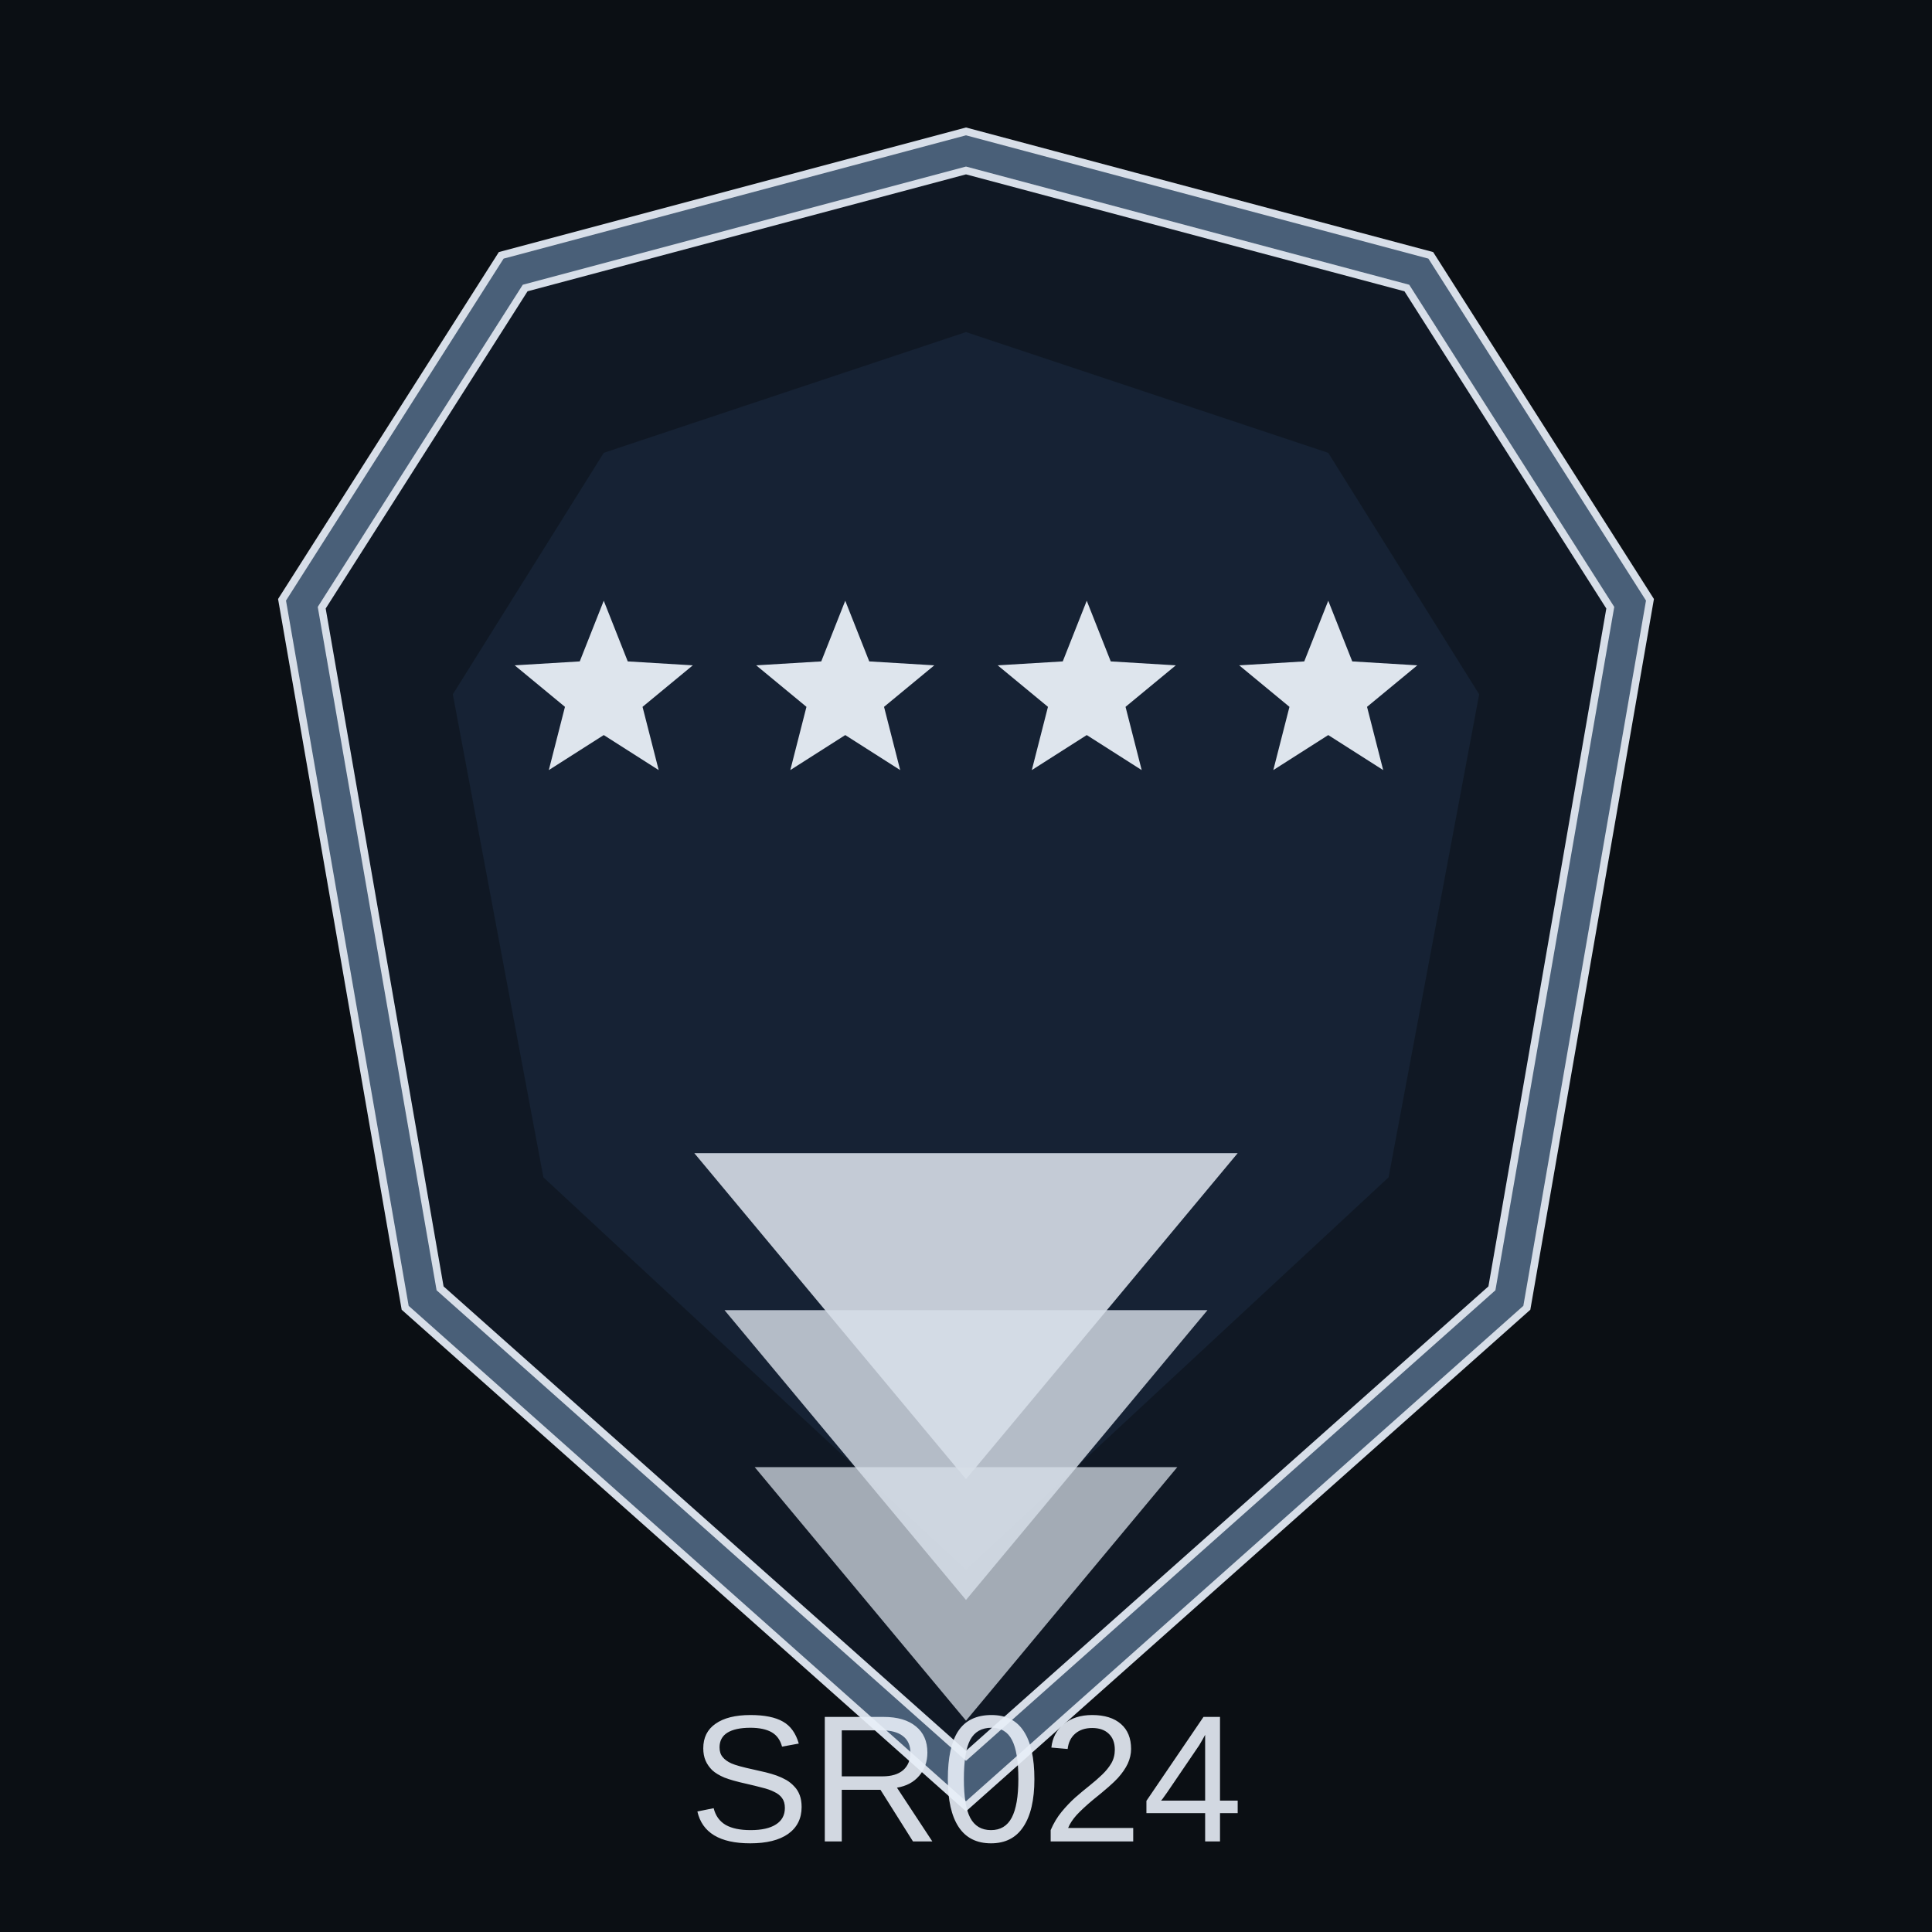
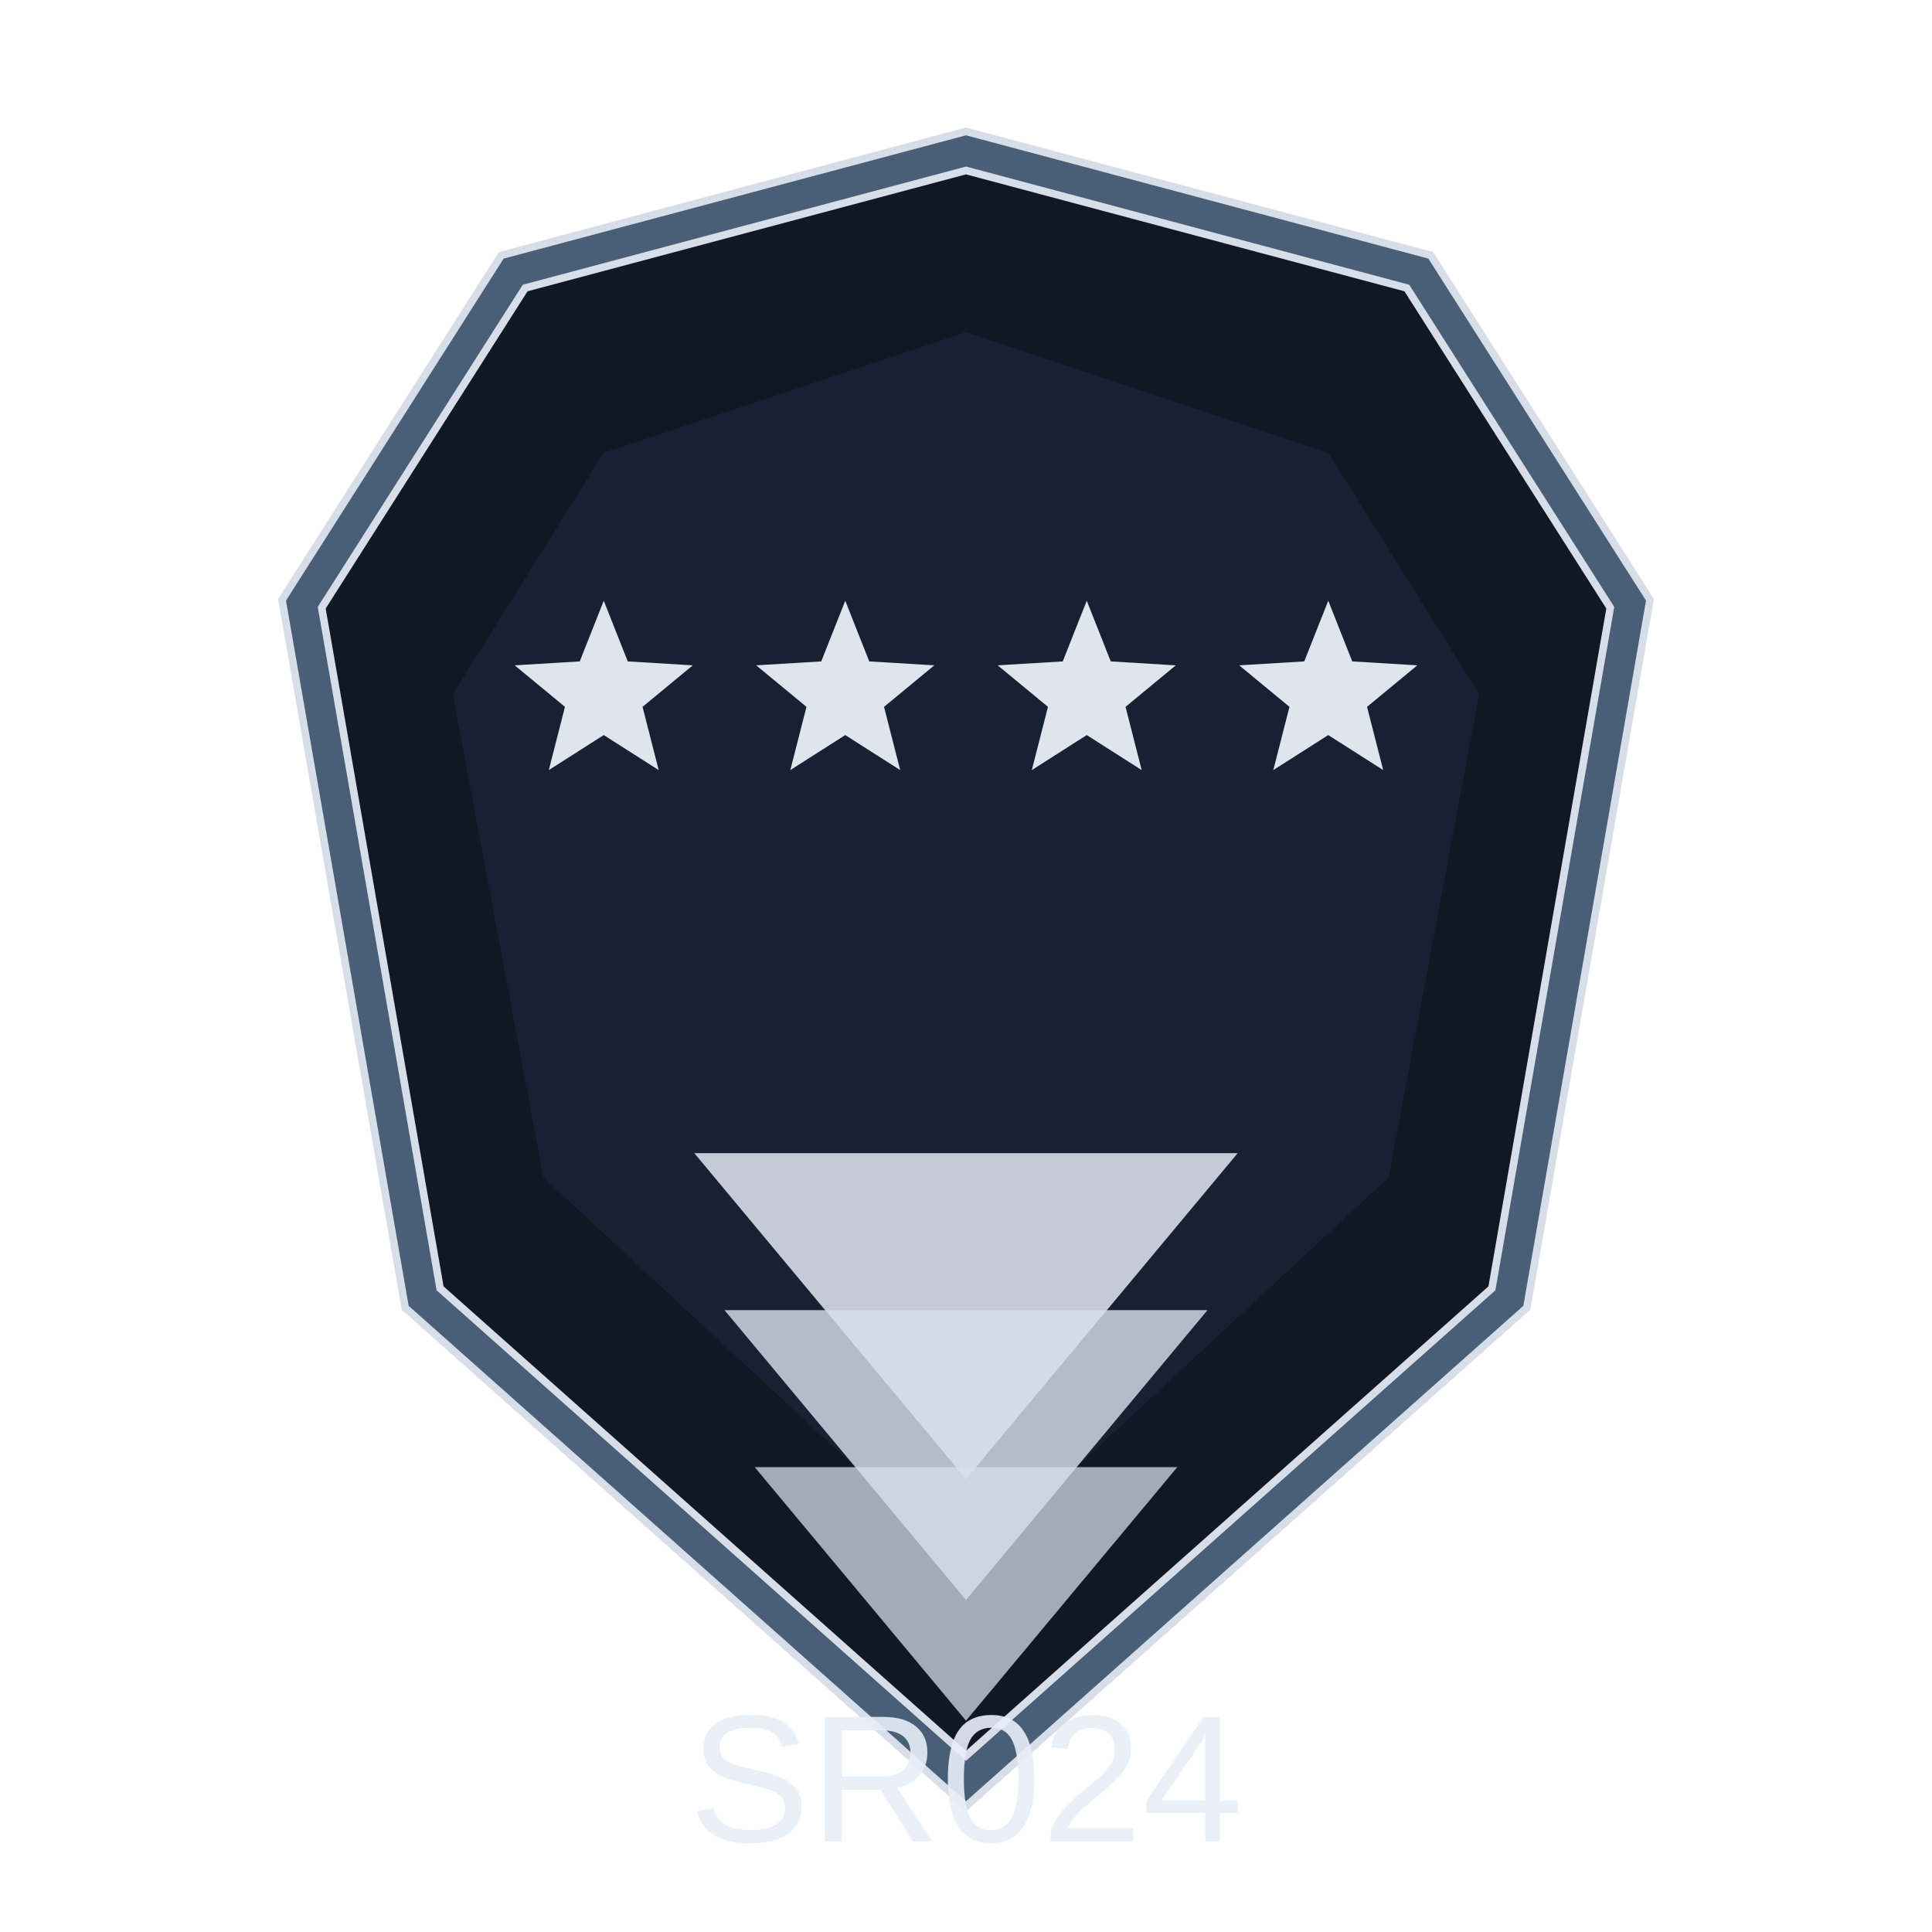
<svg xmlns="http://www.w3.org/2000/svg" width="128" height="128" viewBox="0 0 128 128">
-   <rect x="0" y="0" width="128" height="128" fill="#0b0f14" />
  <path d="M 64 10 L 94 18 L 108 40 L 100 86 L 64 118 L 28 86 L 20 40 L 34 18 Z" fill="#101824" stroke="#d7dee8" stroke-width="3" />
  <path d="M 64 10 L 94 18 L 108 40 L 100 86 L 64 118 L 28 86 L 20 40 L 34 18 Z" fill="none" stroke="#3a516b" stroke-width="2" opacity="0.9" />
  <path d="M64 22 L88 30 L98 46 L92 78 L64 104 L36 78 L30 46 L40 30 Z" fill="#162335" opacity="0.9" />
  <path d="M 46.00 76.40 L 64.00 98.00 L 82.00 76.40 L 53.00 76.40 L 64.00 89.60 L 75.00 76.40 Z" fill="#d7dee8" opacity="0.90" />
  <path d="M 48.00 86.80 L 64.00 106.00 L 80.00 86.80 L 55.00 86.80 L 64.00 97.60 L 73.00 86.80 Z" fill="#d7dee8" opacity="0.82" />
  <path d="M 50.00 97.20 L 64.00 114.00 L 78.00 97.20 L 57.00 97.20 L 64.00 105.60 L 71.00 97.20 Z" fill="#d7dee8" opacity="0.74" />
  <path d="M 40.00 39.80 L 41.59 43.82 L 45.90 44.08 L 42.57 46.83 L 43.64 51.02 L 40.00 48.70 L 36.36 51.02 L 37.43 46.83 L 34.10 44.08 L 38.41 43.82 Z" fill="#e8eef7" opacity="0.95" />
  <path d="M 56.00 39.80 L 57.59 43.82 L 61.90 44.08 L 58.57 46.83 L 59.64 51.02 L 56.00 48.70 L 52.36 51.02 L 53.43 46.83 L 50.10 44.08 L 54.41 43.82 Z" fill="#e8eef7" opacity="0.95" />
  <path d="M 72.00 39.80 L 73.59 43.82 L 77.90 44.08 L 74.57 46.83 L 75.64 51.02 L 72.00 48.70 L 68.36 51.02 L 69.43 46.83 L 66.10 44.08 L 70.41 43.82 Z" fill="#e8eef7" opacity="0.95" />
  <path d="M 88.00 39.80 L 89.59 43.82 L 93.90 44.08 L 90.57 46.83 L 91.64 51.02 L 88.00 48.70 L 84.36 51.02 L 85.43 46.83 L 82.10 44.08 L 86.41 43.82 Z" fill="#e8eef7" opacity="0.95" />
  <text x="64" y="122" text-anchor="middle" font-family="system-ui,Segoe UI,Arial" font-size="12" fill="#e8eef7" opacity="0.9">SR024</text>
</svg>
